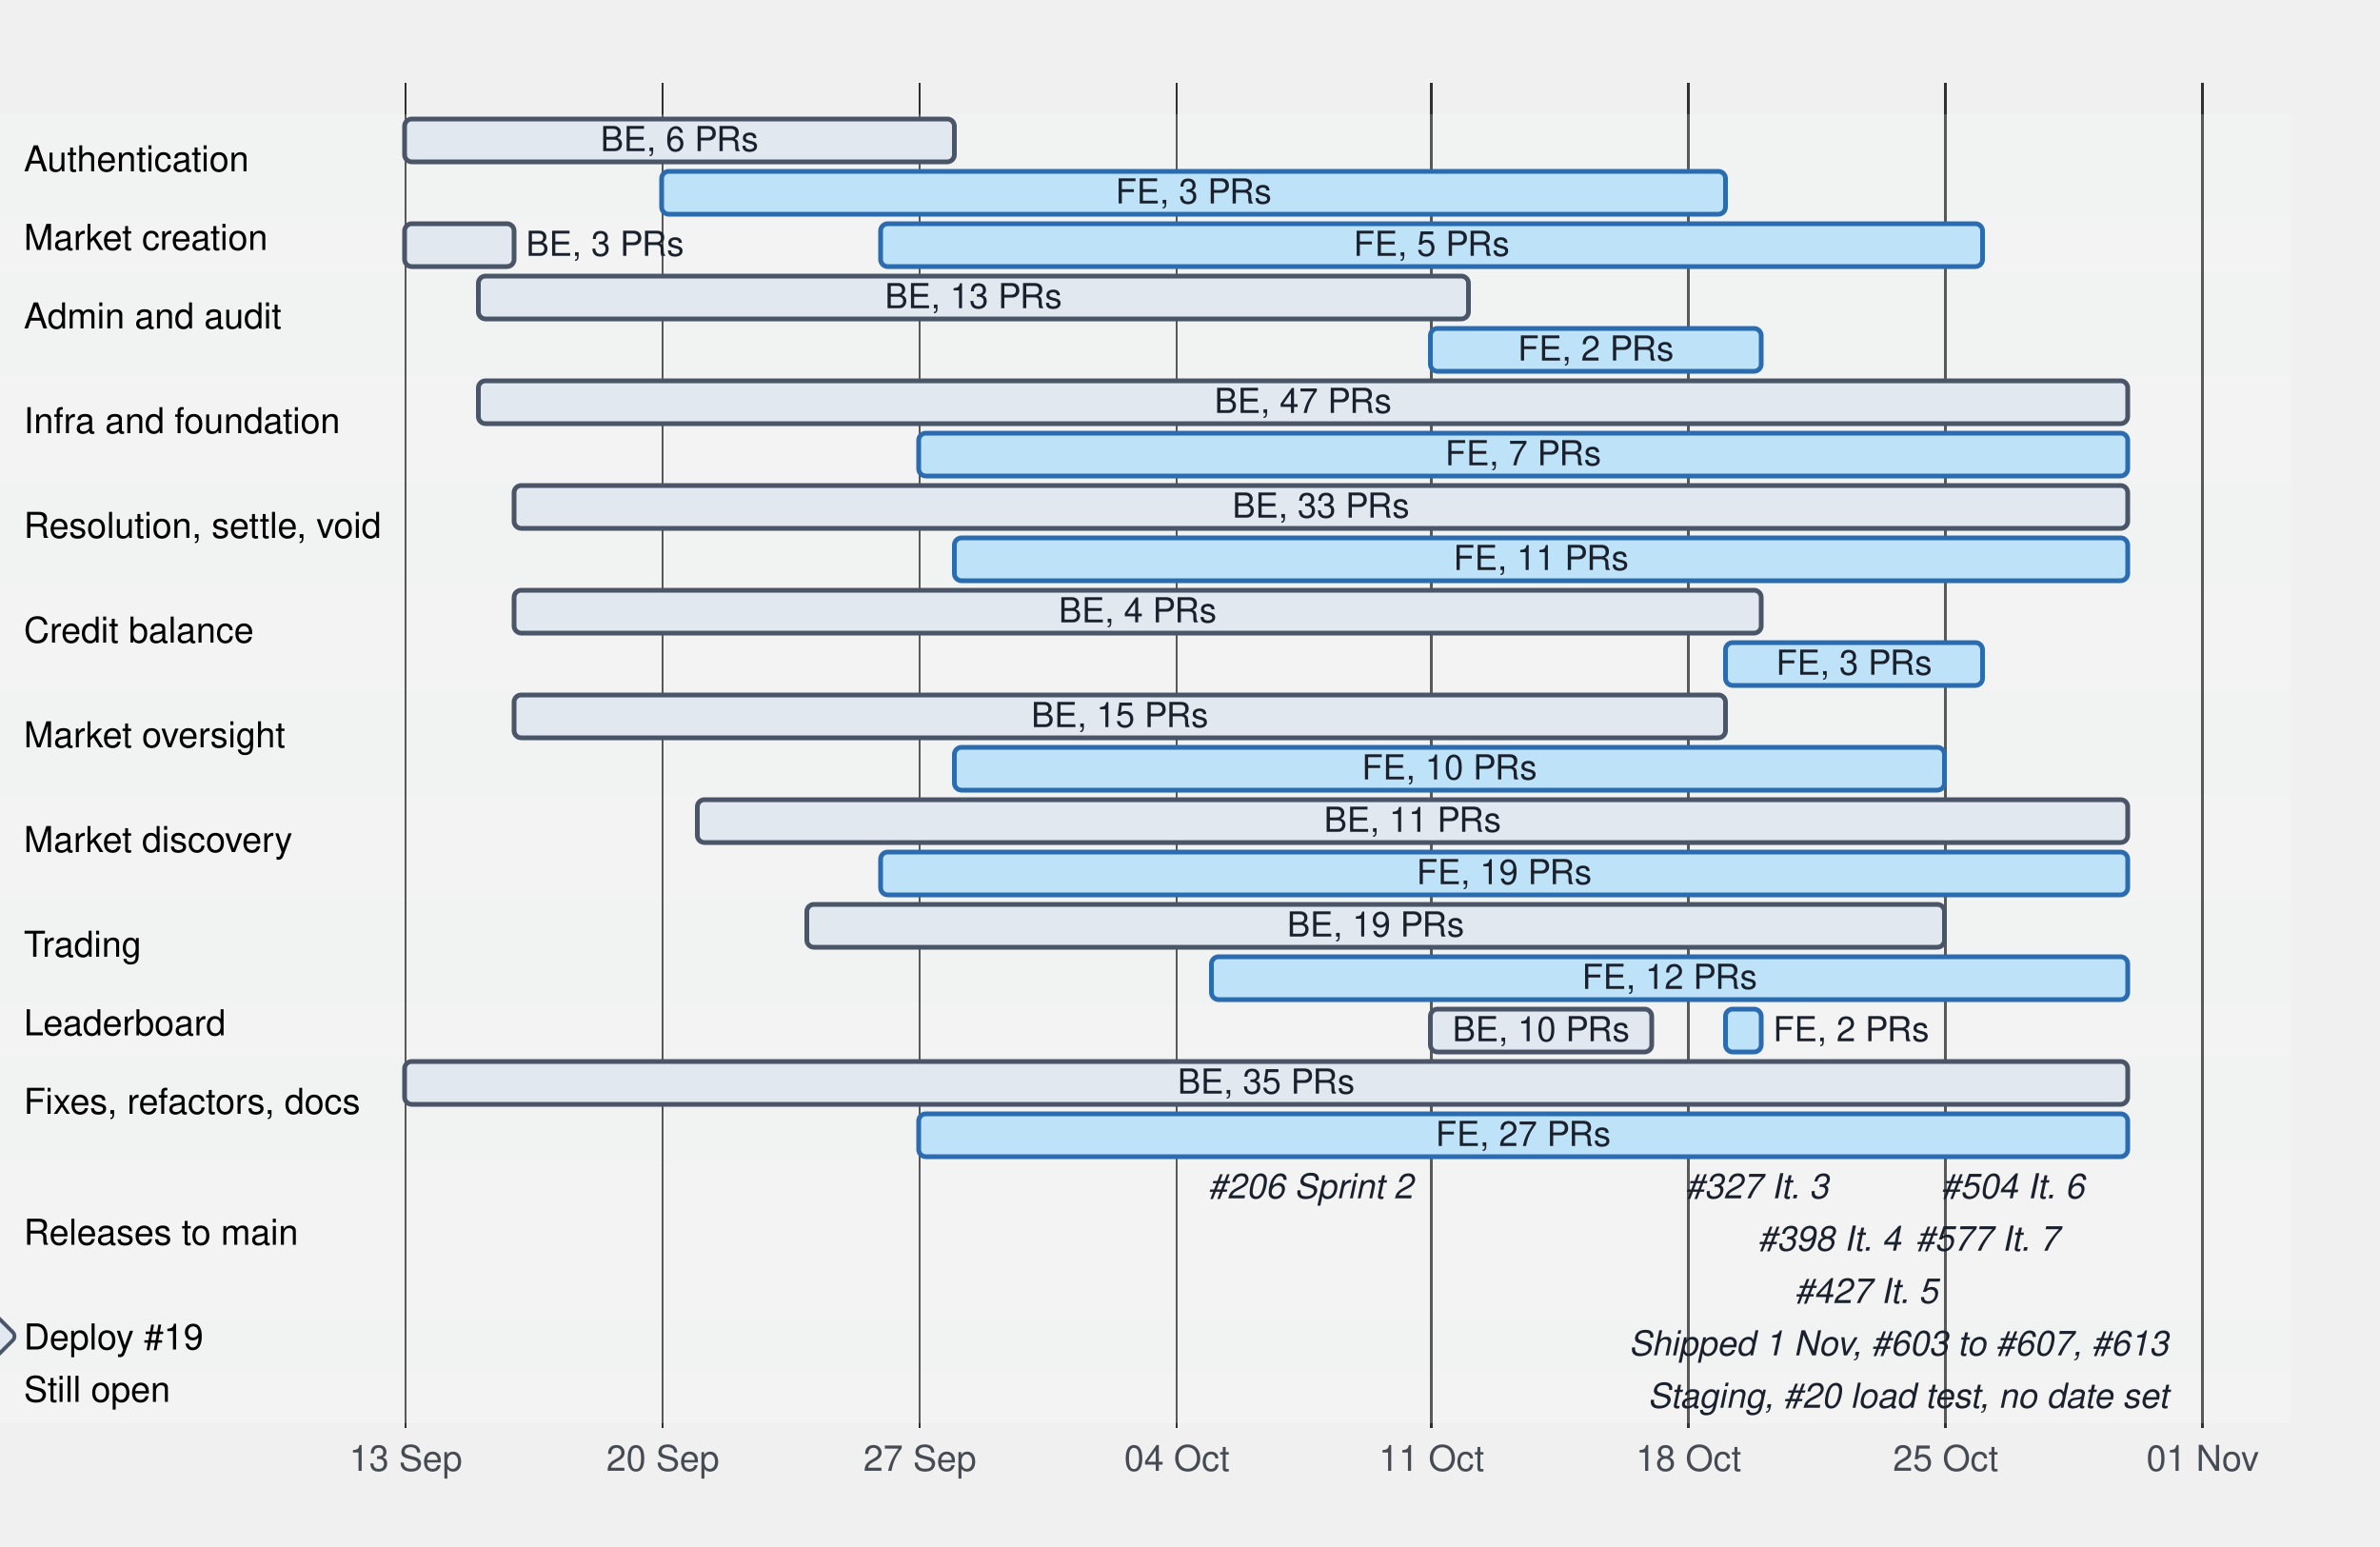
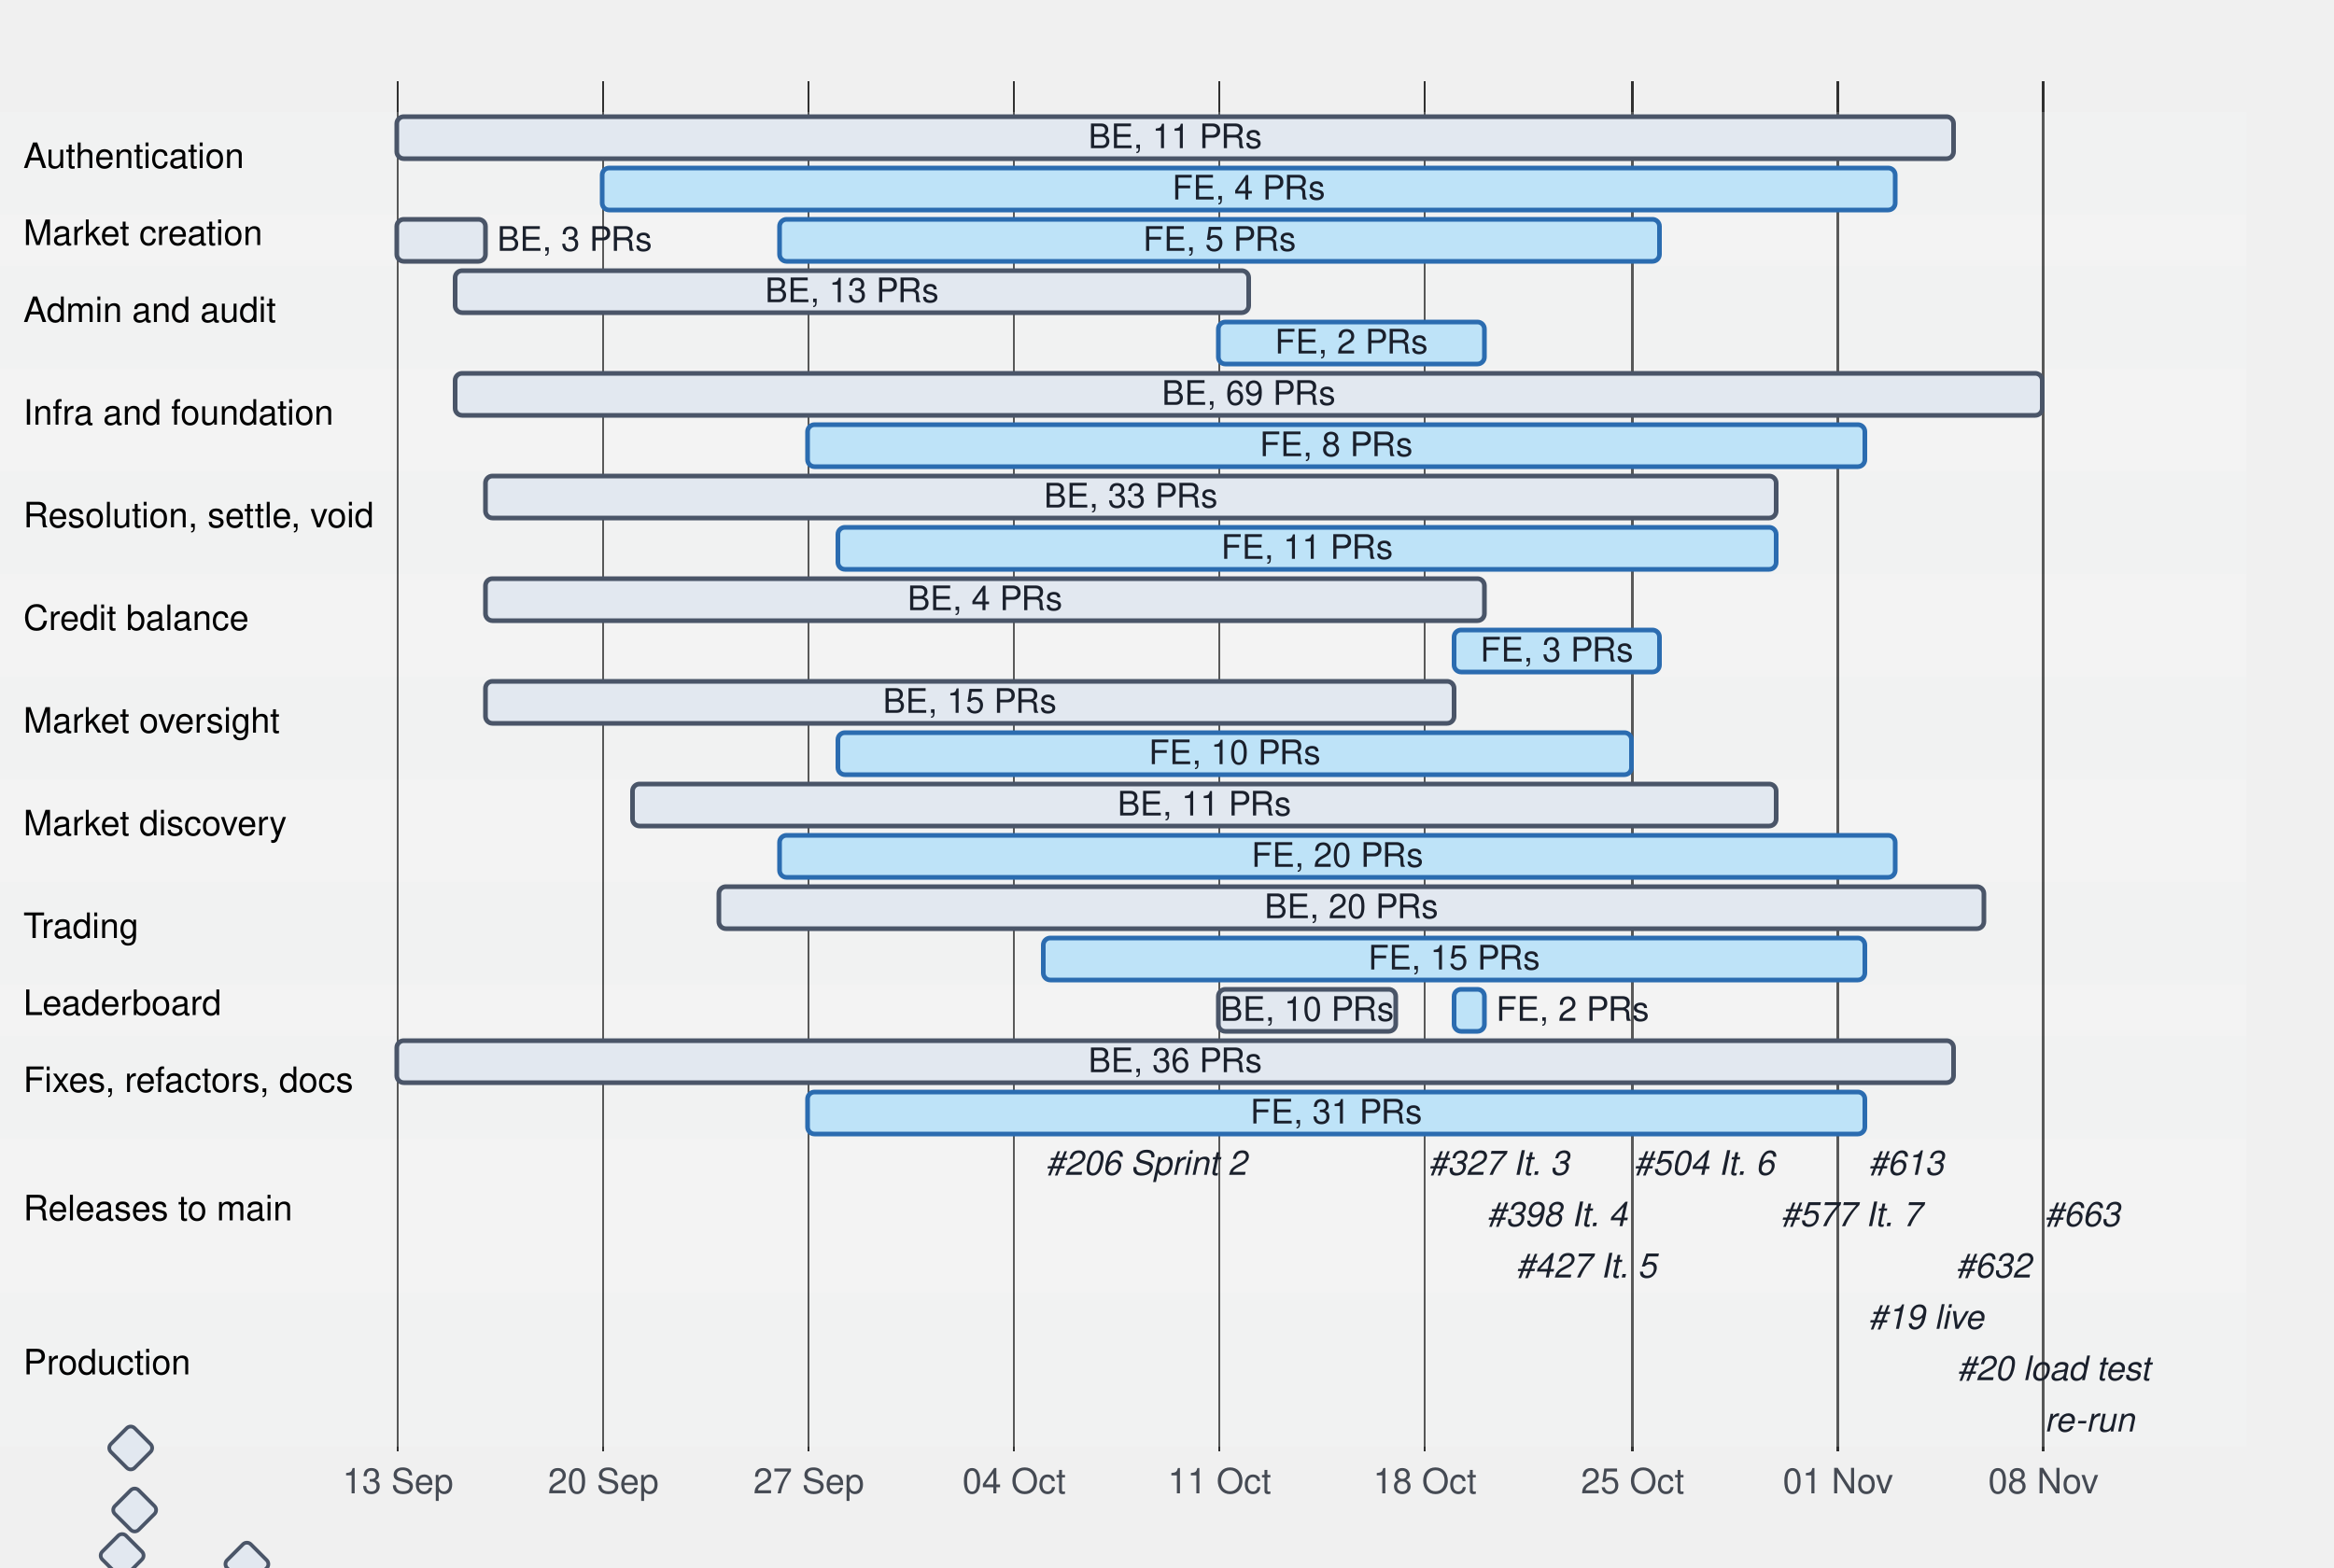
- <svg xmlns="http://www.w3.org/2000/svg" id="my-svg" width="1000" viewBox="0 0 1000 650" role="graphics-document document" aria-roledescription="gantt" style="background-color: white; max-width: 1000px; max-height: 1000px;">
+ <svg xmlns="http://www.w3.org/2000/svg" id="my-svg" width="1000" viewBox="0 0 1000 672" role="graphics-document document" aria-roledescription="gantt" style="background-color: white; max-width: 1000px; max-height: 1000px;">
  <style>#my-svg{font-family:Helvetica,Arial,sans-serif;font-size:16px;fill:#1A202C;}@keyframes edge-animation-frame{from{stroke-dashoffset:0;}}@keyframes dash{to{stroke-dashoffset:0;}}#my-svg .edge-animation-slow{stroke-dasharray:9,5!important;stroke-dashoffset:900;animation:dash 50s linear infinite;stroke-linecap:round;}#my-svg .edge-animation-fast{stroke-dasharray:9,5!important;stroke-dashoffset:900;animation:dash 20s linear infinite;stroke-linecap:round;}#my-svg .error-icon{fill:#FFFFFF;}#my-svg .error-text{fill:#000000;stroke:#000000;}#my-svg .edge-thickness-normal{stroke-width:1px;}#my-svg .edge-thickness-thick{stroke-width:3.5px;}#my-svg .edge-pattern-solid{stroke-dasharray:0;}#my-svg .edge-thickness-invisible{stroke-width:0;fill:none;}#my-svg .edge-pattern-dashed{stroke-dasharray:3;}#my-svg .edge-pattern-dotted{stroke-dasharray:2;}#my-svg .marker{fill:#4A5568;stroke:#4A5568;}#my-svg .marker.cross{stroke:#4A5568;}#my-svg svg{font-family:Helvetica,Arial,sans-serif;font-size:16px;}#my-svg p{margin:0;}#my-svg .mermaid-main-font{font-family:Helvetica,Arial,sans-serif;}#my-svg .exclude-range{fill:#eeeeee;}#my-svg .section{stroke:none;opacity:0.2;}#my-svg .section0{fill:#F7FAFC;}#my-svg .section2{fill:#F7FAFC;}#my-svg .section1,#my-svg .section3{fill:#FFFFFF;opacity:0.2;}#my-svg .sectionTitle0{fill:#000000;}#my-svg .sectionTitle1{fill:#000000;}#my-svg .sectionTitle2{fill:#000000;}#my-svg .sectionTitle3{fill:#000000;}#my-svg .sectionTitle{text-anchor:start;font-family:Helvetica,Arial,sans-serif;}#my-svg .grid .tick{stroke:#CBD5E0;opacity:0.8;shape-rendering:crispEdges;}#my-svg .grid .tick text{font-family:Helvetica,Arial,sans-serif;fill:#1A202C;}#my-svg .grid path{stroke-width:0;}#my-svg .today{fill:none;stroke:red;stroke-width:2px;}#my-svg .task{stroke-width:2;}#my-svg .taskText{text-anchor:middle;font-family:Helvetica,Arial,sans-serif;}#my-svg .taskTextOutsideRight{fill:#1A202C;text-anchor:start;font-family:Helvetica,Arial,sans-serif;}#my-svg .taskTextOutsideLeft{fill:#1A202C;text-anchor:end;}#my-svg .task.clickable{cursor:pointer;}#my-svg .taskText.clickable{cursor:pointer;fill:#003163!important;font-weight:bold;}#my-svg .taskTextOutsideLeft.clickable{cursor:pointer;fill:#003163!important;font-weight:bold;}#my-svg .taskTextOutsideRight.clickable{cursor:pointer;fill:#003163!important;font-weight:bold;}#my-svg .taskText0,#my-svg .taskText1,#my-svg .taskText2,#my-svg .taskText3{fill:#1A202C;}#my-svg .task0,#my-svg .task1,#my-svg .task2,#my-svg .task3{fill:#E2E8F0;stroke:#4A5568;}#my-svg .taskTextOutside0,#my-svg .taskTextOutside2{fill:#1A202C;}#my-svg .taskTextOutside1,#my-svg .taskTextOutside3{fill:#1A202C;}#my-svg .active0,#my-svg .active1,#my-svg .active2,#my-svg .active3{fill:#BEE3F8;stroke:#2B6CB0;}#my-svg .activeText0,#my-svg .activeText1,#my-svg .activeText2,#my-svg .activeText3{fill:#1A202C!important;}#my-svg .done0,#my-svg .done1,#my-svg .done2,#my-svg .done3{stroke:grey;fill:lightgrey;stroke-width:2;}#my-svg .doneText0,#my-svg .doneText1,#my-svg .doneText2,#my-svg .doneText3{fill:#1A202C!important;}#my-svg .doneText0.taskTextOutsideLeft,#my-svg .doneText0.taskTextOutsideRight,#my-svg .doneText1.taskTextOutsideLeft,#my-svg .doneText1.taskTextOutsideRight,#my-svg .doneText2.taskTextOutsideLeft,#my-svg .doneText2.taskTextOutsideRight,#my-svg .doneText3.taskTextOutsideLeft,#my-svg .doneText3.taskTextOutsideRight{fill:#1A202C!important;}#my-svg .crit0,#my-svg .crit1,#my-svg .crit2,#my-svg .crit3{stroke:#ff8888;fill:red;stroke-width:2;}#my-svg .activeCrit0,#my-svg .activeCrit1,#my-svg .activeCrit2,#my-svg .activeCrit3{stroke:#ff8888;fill:#BEE3F8;stroke-width:2;}#my-svg .doneCrit0,#my-svg .doneCrit1,#my-svg .doneCrit2,#my-svg .doneCrit3{stroke:#ff8888;fill:lightgrey;stroke-width:2;cursor:pointer;shape-rendering:crispEdges;}#my-svg .milestone{transform:rotate(45deg) scale(0.8,0.8);}#my-svg .milestoneText{font-style:italic;}#my-svg .doneCritText0,#my-svg .doneCritText1,#my-svg .doneCritText2,#my-svg .doneCritText3{fill:#1A202C!important;}#my-svg .doneCritText0.taskTextOutsideLeft,#my-svg .doneCritText0.taskTextOutsideRight,#my-svg .doneCritText1.taskTextOutsideLeft,#my-svg .doneCritText1.taskTextOutsideRight,#my-svg .doneCritText2.taskTextOutsideLeft,#my-svg .doneCritText2.taskTextOutsideRight,#my-svg .doneCritText3.taskTextOutsideLeft,#my-svg .doneCritText3.taskTextOutsideRight{fill:#1A202C!important;}#my-svg .vert{stroke:navy;}#my-svg .vertText{font-size:15px;text-anchor:middle;fill:navy!important;}#my-svg .activeCritText0,#my-svg .activeCritText1,#my-svg .activeCritText2,#my-svg .activeCritText3{fill:#1A202C!important;}#my-svg .titleText{text-anchor:middle;font-size:18px;fill:#000000;font-family:Helvetica,Arial,sans-serif;}#my-svg .node .neo-node{stroke:#4A5568;}#my-svg [data-look="neo"].node rect,#my-svg [data-look="neo"].cluster rect,#my-svg [data-look="neo"].node polygon{stroke:url(#my-svg-gradient);filter:drop-shadow( 1px 2px 2px rgba(185,185,185,1));}#my-svg [data-look="neo"].swimlane.cluster rect{filter:none;}#my-svg [data-look="neo"].node path{stroke:url(#my-svg-gradient);stroke-width:1px;}#my-svg [data-look="neo"].node .outer-path{filter:drop-shadow( 1px 2px 2px rgba(185,185,185,1));}#my-svg [data-look="neo"].node .neo-line path{stroke:#4A5568;filter:none;}#my-svg [data-look="neo"].node circle{stroke:url(#my-svg-gradient);filter:drop-shadow( 1px 2px 2px rgba(185,185,185,1));}#my-svg [data-look="neo"].node circle .state-start{fill:#000000;}#my-svg [data-look="neo"].icon-shape .icon{fill:url(#my-svg-gradient);filter:drop-shadow( 1px 2px 2px rgba(185,185,185,1));}#my-svg [data-look="neo"].icon-shape .icon-neo path{stroke:url(#my-svg-gradient);filter:drop-shadow( 1px 2px 2px rgba(185,185,185,1));}#my-svg .tick text{font-size:15px;}#my-svg .sectionTitle{font-size:15px;}#my-svg .taskText,#my-svg .taskTextOutsideRight,#my-svg .taskTextOutsideLeft{font-size:14.5px;}#my-svg :root{--mermaid-font-family:Helvetica,Arial,sans-serif;}</style>
  <g />
-   <g class="grid" transform="translate(170, 600)" fill="none" font-size="10" font-family="sans-serif" text-anchor="middle">
-     <path class="domain" stroke="currentColor" d="M0.5,-565V0.5H755.5V-565" />
+   <g class="grid" transform="translate(170, 622)" fill="none" font-size="10" font-family="sans-serif" text-anchor="middle">
+     <path class="domain" stroke="currentColor" d="M0.5,-587V0.5H755.5V-587" />
    <g class="tick" opacity="1" transform="translate(0.5,0)">
-       <line stroke="currentColor" y2="-565" />
+       <line stroke="currentColor" y2="-587" />
      <text fill="#000" y="3" dy="1em" stroke="none" font-size="10" style="text-anchor: middle;">13 Sep</text>
    </g>
-     <g class="tick" opacity="1" transform="translate(108.5,0)">
-       <line stroke="currentColor" y2="-565" />
+     <g class="tick" opacity="1" transform="translate(88.5,0)">
+       <line stroke="currentColor" y2="-587" />
      <text fill="#000" y="3" dy="1em" stroke="none" font-size="10" style="text-anchor: middle;">20 Sep</text>
    </g>
-     <g class="tick" opacity="1" transform="translate(216.5,0)">
-       <line stroke="currentColor" y2="-565" />
+     <g class="tick" opacity="1" transform="translate(176.5,0)">
+       <line stroke="currentColor" y2="-587" />
      <text fill="#000" y="3" dy="1em" stroke="none" font-size="10" style="text-anchor: middle;">27 Sep</text>
    </g>
-     <g class="tick" opacity="1" transform="translate(324.5,0)">
-       <line stroke="currentColor" y2="-565" />
+     <g class="tick" opacity="1" transform="translate(264.5,0)">
+       <line stroke="currentColor" y2="-587" />
      <text fill="#000" y="3" dy="1em" stroke="none" font-size="10" style="text-anchor: middle;">04 Oct</text>
    </g>
-     <g class="tick" opacity="1" transform="translate(431.5,0)">
-       <line stroke="currentColor" y2="-565" />
+     <g class="tick" opacity="1" transform="translate(352.5,0)">
+       <line stroke="currentColor" y2="-587" />
      <text fill="#000" y="3" dy="1em" stroke="none" font-size="10" style="text-anchor: middle;">11 Oct</text>
    </g>
-     <g class="tick" opacity="1" transform="translate(539.5,0)">
-       <line stroke="currentColor" y2="-565" />
+     <g class="tick" opacity="1" transform="translate(440.5,0)">
+       <line stroke="currentColor" y2="-587" />
      <text fill="#000" y="3" dy="1em" stroke="none" font-size="10" style="text-anchor: middle;">18 Oct</text>
    </g>
-     <g class="tick" opacity="1" transform="translate(647.5,0)">
-       <line stroke="currentColor" y2="-565" />
+     <g class="tick" opacity="1" transform="translate(529.5,0)">
+       <line stroke="currentColor" y2="-587" />
      <text fill="#000" y="3" dy="1em" stroke="none" font-size="10" style="text-anchor: middle;">25 Oct</text>
    </g>
-     <g class="tick" opacity="1" transform="translate(755.5,0)">
-       <line stroke="currentColor" y2="-565" />
+     <g class="tick" opacity="1" transform="translate(617.5,0)">
+       <line stroke="currentColor" y2="-587" />
      <text fill="#000" y="3" dy="1em" stroke="none" font-size="10" style="text-anchor: middle;">01 Nov</text>
+     </g>
+     <g class="tick" opacity="1" transform="translate(705.5,0)">
+       <line stroke="currentColor" y2="-587" />
+       <text fill="#000" y="3" dy="1em" stroke="none" font-size="10" style="text-anchor: middle;">08 Nov</text>
    </g>
  </g>
  <g>
    <rect x="0" y="48" width="962.5" height="22" class="section section0" />
    <rect x="0" y="92" width="962.5" height="22" class="section section1" />
    <rect x="0" y="444" width="962.5" height="22" class="section section2" />
    <rect x="0" y="114" width="962.5" height="22" class="section section2" />
    <rect x="0" y="158" width="962.5" height="22" class="section section3" />
    <rect x="0" y="202" width="962.5" height="22" class="section section0" />
    <rect x="0" y="246" width="962.5" height="22" class="section section1" />
    <rect x="0" y="290" width="962.5" height="22" class="section section2" />
    <rect x="0" y="70" width="962.5" height="22" class="section section0" />
    <rect x="0" y="334" width="962.5" height="22" class="section section3" />
    <rect x="0" y="378" width="962.5" height="22" class="section section0" />
    <rect x="0" y="356" width="962.5" height="22" class="section section3" />
    <rect x="0" y="180" width="962.5" height="22" class="section section3" />
    <rect x="0" y="466" width="962.5" height="22" class="section section2" />
    <rect x="0" y="224" width="962.5" height="22" class="section section0" />
    <rect x="0" y="312" width="962.5" height="22" class="section section2" />
    <rect x="0" y="488" width="962.5" height="22" class="section section3" />
    <rect x="0" y="400" width="962.5" height="22" class="section section0" />
    <rect x="0" y="136" width="962.5" height="22" class="section section2" />
    <rect x="0" y="422" width="962.5" height="22" class="section section1" />
    <rect x="0" y="510" width="962.5" height="22" class="section section3" />
    <rect x="0" y="532" width="962.5" height="22" class="section section3" />
    <rect x="0" y="268" width="962.5" height="22" class="section section1" />
    <rect x="0" y="554" width="962.5" height="22" class="section section0" />
-     <rect x="0" y="576" width="962.5" height="22" class="section section1" />
+     <rect x="0" y="576" width="962.5" height="22" class="section section0" />
+     <rect x="0" y="598" width="962.5" height="22" class="section section0" />
  </g>
  <g>
-     <rect id="my-svg-task1" rx="3" ry="3" x="170" y="50" width="231" height="18" transform-origin="285.5px 59px" class="task task0" />
-     <rect id="my-svg-task3" rx="3" ry="3" x="170" y="94" width="46" height="18" transform-origin="193px 103px" class="task task1" />
-     <rect id="my-svg-task21" rx="3" ry="3" x="170" y="446" width="724" height="18" transform-origin="532px 455px" class="task task2" />
-     <rect id="my-svg-task5" rx="3" ry="3" x="201" y="116" width="416" height="18" transform-origin="409px 125px" class="task task2" />
-     <rect id="my-svg-task7" rx="3" ry="3" x="201" y="160" width="693" height="18" transform-origin="547.5px 169px" class="task task3" />
-     <rect id="my-svg-task9" rx="3" ry="3" x="216" y="204" width="678" height="18" transform-origin="555px 213px" class="task task0" />
-     <rect id="my-svg-task11" rx="3" ry="3" x="216" y="248" width="524" height="18" transform-origin="478px 257px" class="task task1" />
-     <rect id="my-svg-task13" rx="3" ry="3" x="216" y="292" width="509" height="18" transform-origin="470.5px 301px" class="task task2" />
-     <rect id="my-svg-task2" rx="3" ry="3" x="278" y="72" width="447" height="18" transform-origin="501.5px 81px" class="task active0" />
-     <rect id="my-svg-task15" rx="3" ry="3" x="293" y="336" width="601" height="18" transform-origin="593.5px 345px" class="task task3" />
-     <rect id="my-svg-task17" rx="3" ry="3" x="339" y="380" width="478" height="18" transform-origin="578px 389px" class="task task0" />
-     <rect id="my-svg-task4" rx="3" ry="3" x="370" y="94" width="463" height="18" transform-origin="601.5px 103px" class="task active1" />
-     <rect id="my-svg-task16" rx="3" ry="3" x="370" y="358" width="524" height="18" transform-origin="632px 367px" class="task active3" />
-     <rect id="my-svg-task8" rx="3" ry="3" x="386" y="182" width="508" height="18" transform-origin="640px 191px" class="task active3" />
-     <rect id="my-svg-task22" rx="3" ry="3" x="386" y="468" width="508" height="18" transform-origin="640px 477px" class="task active2" />
-     <rect id="my-svg-task10" rx="3" ry="3" x="401" y="226" width="493" height="18" transform-origin="647.5px 235px" class="task active0" />
-     <rect id="my-svg-task14" rx="3" ry="3" x="401" y="314" width="416" height="18" transform-origin="609px 323px" class="task active2" />
-     <rect id="my-svg-task23" rx="3" ry="3" x="484.5" y="490" width="18" height="18" transform-origin="493.5px 499px" class="task milestone  task3" />
-     <rect id="my-svg-task18" rx="3" ry="3" x="509" y="402" width="385" height="18" transform-origin="701.5px 411px" class="task active0" />
-     <rect id="my-svg-task6" rx="3" ry="3" x="601" y="138" width="139" height="18" transform-origin="670.5px 147px" class="task active2" />
-     <rect id="my-svg-task19" rx="3" ry="3" x="601" y="424" width="93" height="18" transform-origin="647.5px 433px" class="task task1" />
-     <rect id="my-svg-task24" rx="3" ry="3" x="685" y="490" width="18" height="18" transform-origin="694px 499px" class="task milestone  task3" />
-     <rect id="my-svg-task25" rx="3" ry="3" x="715.5" y="512" width="18" height="18" transform-origin="724.5px 521px" class="task milestone  task3" />
-     <rect id="my-svg-task26" rx="3" ry="3" x="731" y="534" width="18" height="18" transform-origin="740px 543px" class="task milestone  task3" />
-     <rect id="my-svg-task12" rx="3" ry="3" x="725" y="270" width="108" height="18" transform-origin="779px 279px" class="task active1" />
-     <rect id="my-svg-task20" rx="3" ry="3" x="725" y="424" width="15" height="18" transform-origin="732.5px 433px" class="task active1" />
-     <rect id="my-svg-task28" rx="3" ry="3" x="792.5" y="490" width="18" height="18" transform-origin="801.5px 499px" class="task milestone  task3" />
-     <rect id="my-svg-task27" rx="3" ry="3" x="870" y="512" width="18" height="18" transform-origin="879px 521px" class="task milestone  task3" />
-     <rect id="my-svg-task29" rx="3" ry="3" x="916" y="556" width="18" height="18" transform-origin="925px 565px" class="task milestone  task0" />
-     <rect id="my-svg-task30" rx="3" ry="3" x="916" y="578" width="18" height="18" transform-origin="925px 587px" class="task milestone  crit1" />
-     <text id="my-svg-task1-text" font-size="13" x="285.5" y="63.5" class="taskText taskText0  width-60.46630859375">BE, 6 PRs </text>
-     <text id="my-svg-task3-text" font-size="13" x="221" y="107.5" class="taskTextOutsideRight taskTextOutside1  width-60.46630859375">BE, 3 PRs </text>
-     <text id="my-svg-task21-text" font-size="13" x="532" y="459.5" class="taskText taskText2  width-67.6962890625">BE, 35 PRs </text>
-     <text id="my-svg-task5-text" font-size="13" x="409" y="129.5" class="taskText taskText2  width-67.6962890625">BE, 13 PRs </text>
-     <text id="my-svg-task7-text" font-size="13" x="547.5" y="173.5" class="taskText taskText3  width-67.6962890625">BE, 47 PRs </text>
-     <text id="my-svg-task9-text" font-size="13" x="555" y="217.5" class="taskText taskText0  width-67.6962890625">BE, 33 PRs </text>
-     <text id="my-svg-task11-text" font-size="13" x="478" y="261.5" class="taskText taskText1  width-60.46630859375">BE, 4 PRs </text>
-     <text id="my-svg-task13-text" font-size="13" x="470.5" y="305.5" class="taskText taskText2  width-67.6962890625">BE, 15 PRs </text>
-     <text id="my-svg-task2-text" font-size="13" x="501.5" y="85.5" class="taskText taskText0 activeText0 width-59.736328125">FE, 3 PRs </text>
-     <text id="my-svg-task15-text" font-size="13" x="593.5" y="349.5" class="taskText taskText3  width-66.7314453125">BE, 11 PRs </text>
-     <text id="my-svg-task17-text" font-size="13" x="578" y="393.5" class="taskText taskText0  width-67.6962890625">BE, 19 PRs </text>
-     <text id="my-svg-task4-text" font-size="13" x="601.5" y="107.5" class="taskText taskText1 activeText1 width-59.736328125">FE, 5 PRs </text>
-     <text id="my-svg-task16-text" font-size="13" x="632" y="371.5" class="taskText taskText3 activeText3 width-66.96630859375">FE, 19 PRs </text>
-     <text id="my-svg-task8-text" font-size="13" x="640" y="195.5" class="taskText taskText3 activeText3 width-59.736328125">FE, 7 PRs </text>
-     <text id="my-svg-task22-text" font-size="13" x="640" y="481.5" class="taskText taskText2 activeText2 width-66.96630859375">FE, 27 PRs </text>
-     <text id="my-svg-task10-text" font-size="13" x="647.5" y="239.5" class="taskText taskText0 activeText0 width-66.00146484375">FE, 11 PRs </text>
-     <text id="my-svg-task14-text" font-size="13" x="609" y="327.5" class="taskText taskText2 activeText2 width-66.96630859375">FE, 10 PRs </text>
-     <text id="my-svg-task23-text" font-size="13" x="507.5" y="503.5" class="taskTextOutsideRight taskTextOutside3  milestoneText width-78.34375">#206 Sprint 2  </text>
-     <text id="my-svg-task18-text" font-size="13" x="701.5" y="415.5" class="taskText taskText0 activeText0 width-66.96630859375">FE, 12 PRs </text>
-     <text id="my-svg-task6-text" font-size="13" x="670.5" y="151.5" class="taskText taskText2 activeText2 width-59.736328125">FE, 2 PRs </text>
-     <text id="my-svg-task19-text" font-size="13" x="647.5" y="437.5" class="taskText taskText1  width-67.6962890625">BE, 10 PRs </text>
-     <text id="my-svg-task24-text" font-size="13" x="708" y="503.5" class="taskTextOutsideRight taskTextOutside3  milestoneText width-55.21875">#327 It. 3    </text>
-     <text id="my-svg-task25-text" font-size="13" x="738.5" y="525.5" class="taskTextOutsideRight taskTextOutside3  milestoneText width-55.97900390625">#398 It. 4    </text>
-     <text id="my-svg-task26-text" font-size="13" x="754" y="547.5" class="taskTextOutsideRight taskTextOutside3  milestoneText width-55.21875">#427 It. 5    </text>
-     <text id="my-svg-task12-text" font-size="13" x="779" y="283.5" class="taskText taskText1 activeText1 width-59.736328125">FE, 3 PRs </text>
-     <text id="my-svg-task20-text" font-size="13" x="745" y="437.5" class="taskTextOutsideRight taskTextOutside1 activeText1 width-59.736328125">FE, 2 PRs </text>
-     <text id="my-svg-task28-text" font-size="13" x="815.5" y="503.5" class="taskTextOutsideRight taskTextOutside3  milestoneText width-55.21875">#504 It. 6    </text>
-     <text id="my-svg-task27-text" font-size="13" x="865" y="525.5" class="taskTextOutsideLeft taskTextOutside3  milestoneText">#577 It. 7    </text>
-     <text id="my-svg-task29-text" font-size="13" x="911" y="569.5" class="taskTextOutsideLeft taskTextOutside0  milestoneText">Shipped 1 Nov, #603 to #607, #613 </text>
-     <text id="my-svg-task30-text" font-size="13" x="911" y="591.5" class="taskTextOutsideLeft taskTextOutside1  critText1 milestoneText">Staging, #20 load test, no date set </text>
+     <rect id="my-svg-task1" rx="3" ry="3" x="170" y="50" width="667" height="18" transform-origin="503.5px 59px" class="task task0" />
+     <rect id="my-svg-task3" rx="3" ry="3" x="170" y="94" width="38" height="18" transform-origin="189px 103px" class="task task1" />
+     <rect id="my-svg-task21" rx="3" ry="3" x="170" y="446" width="667" height="18" transform-origin="503.5px 455px" class="task task2" />
+     <rect id="my-svg-task5" rx="3" ry="3" x="195" y="116" width="340" height="18" transform-origin="365px 125px" class="task task2" />
+     <rect id="my-svg-task7" rx="3" ry="3" x="195" y="160" width="680" height="18" transform-origin="535px 169px" class="task task3" />
+     <rect id="my-svg-task9" rx="3" ry="3" x="208" y="204" width="553" height="18" transform-origin="484.5px 213px" class="task task0" />
+     <rect id="my-svg-task11" rx="3" ry="3" x="208" y="248" width="428" height="18" transform-origin="422px 257px" class="task task1" />
+     <rect id="my-svg-task13" rx="3" ry="3" x="208" y="292" width="415" height="18" transform-origin="415.5px 301px" class="task task2" />
+     <rect id="my-svg-task2" rx="3" ry="3" x="258" y="72" width="554" height="18" transform-origin="535px 81px" class="task active0" />
+     <rect id="my-svg-task15" rx="3" ry="3" x="271" y="336" width="490" height="18" transform-origin="516px 345px" class="task task3" />
+     <rect id="my-svg-task17" rx="3" ry="3" x="308" y="380" width="542" height="18" transform-origin="579px 389px" class="task task0" />
+     <rect id="my-svg-task4" rx="3" ry="3" x="334" y="94" width="377" height="18" transform-origin="522.5px 103px" class="task active1" />
+     <rect id="my-svg-task16" rx="3" ry="3" x="334" y="358" width="478" height="18" transform-origin="573px 367px" class="task active3" />
+     <rect id="my-svg-task8" rx="3" ry="3" x="346" y="182" width="453" height="18" transform-origin="572.5px 191px" class="task active3" />
+     <rect id="my-svg-task22" rx="3" ry="3" x="346" y="468" width="453" height="18" transform-origin="572.5px 477px" class="task active2" />
+     <rect id="my-svg-task10" rx="3" ry="3" x="359" y="226" width="402" height="18" transform-origin="560px 235px" class="task active0" />
+     <rect id="my-svg-task14" rx="3" ry="3" x="359" y="314" width="340" height="18" transform-origin="529px 323px" class="task active2" />
+     <rect id="my-svg-task23" rx="3" ry="3" x="425" y="490" width="18" height="18" transform-origin="434px 499px" class="task milestone  task3" />
+     <rect id="my-svg-task18" rx="3" ry="3" x="447" y="402" width="352" height="18" transform-origin="623px 411px" class="task active0" />
+     <rect id="my-svg-task6" rx="3" ry="3" x="522" y="138" width="114" height="18" transform-origin="579px 147px" class="task active2" />
+     <rect id="my-svg-task19" rx="3" ry="3" x="522" y="424" width="76" height="18" transform-origin="560px 433px" class="task task1" />
+     <rect id="my-svg-task24" rx="3" ry="3" x="589" y="490" width="18" height="18" transform-origin="598px 499px" class="task milestone  task3" />
+     <rect id="my-svg-task25" rx="3" ry="3" x="614" y="512" width="18" height="18" transform-origin="623px 521px" class="task milestone  task3" />
+     <rect id="my-svg-task26" rx="3" ry="3" x="626.5" y="534" width="18" height="18" transform-origin="635.5px 543px" class="task milestone  task3" />
+     <rect id="my-svg-task12" rx="3" ry="3" x="623" y="270" width="88" height="18" transform-origin="667px 279px" class="task active1" />
+     <rect id="my-svg-task20" rx="3" ry="3" x="623" y="424" width="13" height="18" transform-origin="629.5px 433px" class="task active1" />
+     <rect id="my-svg-task28" rx="3" ry="3" x="677" y="490" width="18" height="18" transform-origin="686px 499px" class="task milestone  task3" />
+     <rect id="my-svg-task27" rx="3" ry="3" x="740" y="512" width="18" height="18" transform-origin="749px 521px" class="task milestone  task3" />
+     <rect id="my-svg-task29" rx="3" ry="3" x="777.5" y="490" width="18" height="18" transform-origin="786.5px 499px" class="task milestone  task3" />
+     <rect id="my-svg-task32" rx="3" ry="3" x="777.5" y="556" width="18" height="18" transform-origin="786.5px 565px" class="task milestone  task0" />
+     <rect id="my-svg-task30" rx="3" ry="3" x="815" y="534" width="18" height="18" transform-origin="824px 543px" class="task milestone  task3" />
+     <rect id="my-svg-task33" rx="3" ry="3" x="815.5" y="578" width="18" height="18" transform-origin="824.5px 587px" class="task milestone  task0" />
+     <rect id="my-svg-task31" rx="3" ry="3" x="853" y="512" width="18" height="18" transform-origin="862px 521px" class="task milestone  task3" />
+     <rect id="my-svg-task34" rx="3" ry="3" x="853" y="600" width="18" height="18" transform-origin="862px 609px" class="task milestone  task0" />
+     <text id="my-svg-task1-text" font-size="13" x="503.5" y="63.5" class="taskText taskText0  width-66.25">BE, 11 PRs </text>
+     <text id="my-svg-task3-text" font-size="13" x="213" y="107.5" class="taskTextOutsideRight taskTextOutside1  width-59.96875">BE, 3 PRs </text>
+     <text id="my-svg-task21-text" font-size="13" x="503.5" y="459.5" class="taskText taskText2  width-67.203125">BE, 36 PRs </text>
+     <text id="my-svg-task5-text" font-size="13" x="365" y="129.5" class="taskText taskText2  width-67.203125">BE, 13 PRs </text>
+     <text id="my-svg-task7-text" font-size="13" x="535" y="173.5" class="taskText taskText3  width-67.203125">BE, 69 PRs </text>
+     <text id="my-svg-task9-text" font-size="13" x="484.5" y="217.5" class="taskText taskText0  width-67.203125">BE, 33 PRs </text>
+     <text id="my-svg-task11-text" font-size="13" x="422" y="261.5" class="taskText taskText1  width-59.96875">BE, 4 PRs </text>
+     <text id="my-svg-task13-text" font-size="13" x="415.5" y="305.5" class="taskText taskText2  width-67.203125">BE, 15 PRs </text>
+     <text id="my-svg-task2-text" font-size="13" x="535" y="85.5" class="taskText taskText0 activeText0 width-59.25">FE, 4 PRs </text>
+     <text id="my-svg-task15-text" font-size="13" x="516" y="349.5" class="taskText taskText3  width-66.25">BE, 11 PRs </text>
+     <text id="my-svg-task17-text" font-size="13" x="579" y="393.5" class="taskText taskText0  width-67.203125">BE, 20 PRs </text>
+     <text id="my-svg-task4-text" font-size="13" x="522.5" y="107.5" class="taskText taskText1 activeText1 width-59.25">FE, 5 PRs </text>
+     <text id="my-svg-task16-text" font-size="13" x="573" y="371.5" class="taskText taskText3 activeText3 width-66.46875">FE, 20 PRs </text>
+     <text id="my-svg-task8-text" font-size="13" x="572.5" y="195.5" class="taskText taskText3 activeText3 width-59.25">FE, 8 PRs </text>
+     <text id="my-svg-task22-text" font-size="13" x="572.5" y="481.5" class="taskText taskText2 activeText2 width-66.46875">FE, 31 PRs </text>
+     <text id="my-svg-task10-text" font-size="13" x="560" y="239.5" class="taskText taskText0 activeText0 width-65.515625">FE, 11 PRs </text>
+     <text id="my-svg-task14-text" font-size="13" x="529" y="327.5" class="taskText taskText2 activeText2 width-66.46875">FE, 10 PRs </text>
+     <text id="my-svg-task23-text" font-size="13" x="448" y="503.5" class="taskTextOutsideRight taskTextOutside3  milestoneText width-77.34375">#206 Sprint 2  </text>
+     <text id="my-svg-task18-text" font-size="13" x="623" y="415.5" class="taskText taskText0 activeText0 width-66.46875">FE, 15 PRs </text>
+     <text id="my-svg-task6-text" font-size="13" x="579" y="151.5" class="taskText taskText2 activeText2 width-59.25">FE, 2 PRs </text>
+     <text id="my-svg-task19-text" font-size="13" x="560" y="437.5" class="taskText taskText1  width-67.203125">BE, 10 PRs </text>
+     <text id="my-svg-task24-text" font-size="13" x="612" y="503.5" class="taskTextOutsideRight taskTextOutside3  milestoneText width-54.21875">#327 It. 3    </text>
+     <text id="my-svg-task25-text" font-size="13" x="637" y="525.5" class="taskTextOutsideRight taskTextOutside3  milestoneText width-54.21875">#398 It. 4    </text>
+     <text id="my-svg-task26-text" font-size="13" x="649.5" y="547.5" class="taskTextOutsideRight taskTextOutside3  milestoneText width-54.21875">#427 It. 5    </text>
+     <text id="my-svg-task12-text" font-size="13" x="667" y="283.5" class="taskText taskText1 activeText1 width-59.25">FE, 3 PRs </text>
+     <text id="my-svg-task20-text" font-size="13" x="641" y="437.5" class="taskTextOutsideRight taskTextOutside1 activeText1 width-59.25">FE, 2 PRs </text>
+     <text id="my-svg-task28-text" font-size="13" x="700" y="503.5" class="taskTextOutsideRight taskTextOutside3  milestoneText width-54.21875">#504 It. 6    </text>
+     <text id="my-svg-task27-text" font-size="13" x="763" y="525.5" class="taskTextOutsideRight taskTextOutside3  milestoneText width-54.21875">#577 It. 7    </text>
+     <text id="my-svg-task29-text" font-size="13" x="800.5" y="503.5" class="taskTextOutsideRight taskTextOutside3  milestoneText width-28.921875">#613          </text>
+     <text id="my-svg-task32-text" font-size="13" x="800.5" y="569.5" class="taskTextOutsideRight taskTextOutside0  milestoneText width-44.8125">#19 live      </text>
+     <text id="my-svg-task30-text" font-size="13" x="838" y="547.5" class="taskTextOutsideRight taskTextOutside3  milestoneText width-28.921875">#632          </text>
+     <text id="my-svg-task33-text" font-size="13" x="838.5" y="591.5" class="taskTextOutsideRight taskTextOutside0  milestoneText width-74.453125">#20 load test </text>
+     <text id="my-svg-task31-text" font-size="13" x="876" y="525.5" class="taskTextOutsideRight taskTextOutside3  milestoneText width-28.921875">#663          </text>
+     <text id="my-svg-task34-text" font-size="13" x="876" y="613.5" class="taskTextOutsideRight taskTextOutside0  milestoneText width-34.6875">re-run        </text>
  </g>
  <g>
    <text dy="0em" x="10" y="72" font-size="14" class="sectionTitle sectionTitle0">
      <tspan alignment-baseline="central" x="10">Authentication</tspan>
    </text>
    <text dy="0em" x="10" y="105" font-size="14" class="sectionTitle sectionTitle1">
      <tspan alignment-baseline="central" x="10">Market creation</tspan>
    </text>
    <text dy="0em" x="10" y="138" font-size="14" class="sectionTitle sectionTitle2">
      <tspan alignment-baseline="central" x="10">Admin and audit</tspan>
    </text>
    <text dy="0em" x="10" y="182" font-size="14" class="sectionTitle sectionTitle3">
      <tspan alignment-baseline="central" x="10">Infra and foundation</tspan>
    </text>
    <text dy="0em" x="10" y="226" font-size="14" class="sectionTitle sectionTitle0">
      <tspan alignment-baseline="central" x="10">Resolution, settle, void</tspan>
    </text>
    <text dy="0em" x="10" y="270" font-size="14" class="sectionTitle sectionTitle1">
      <tspan alignment-baseline="central" x="10">Credit balance</tspan>
    </text>
    <text dy="0em" x="10" y="314" font-size="14" class="sectionTitle sectionTitle2">
      <tspan alignment-baseline="central" x="10">Market oversight</tspan>
    </text>
    <text dy="0em" x="10" y="358" font-size="14" class="sectionTitle sectionTitle3">
      <tspan alignment-baseline="central" x="10">Market discovery</tspan>
    </text>
    <text dy="0em" x="10" y="402" font-size="14" class="sectionTitle sectionTitle0">
      <tspan alignment-baseline="central" x="10">Trading</tspan>
    </text>
    <text dy="0em" x="10" y="435" font-size="14" class="sectionTitle sectionTitle1">
      <tspan alignment-baseline="central" x="10">Leaderboard</tspan>
    </text>
    <text dy="0em" x="10" y="468" font-size="14" class="sectionTitle sectionTitle2">
      <tspan alignment-baseline="central" x="10">Fixes, refactors, docs</tspan>
    </text>
    <text dy="0em" x="10" y="523" font-size="14" class="sectionTitle sectionTitle3">
      <tspan alignment-baseline="central" x="10">Releases to main</tspan>
    </text>
-     <text dy="0em" x="10" y="567" font-size="14" class="sectionTitle sectionTitle0">
-       <tspan alignment-baseline="central" x="10">Deploy #19</tspan>
-     </text>
-     <text dy="0em" x="10" y="589" font-size="14" class="sectionTitle sectionTitle1">
-       <tspan alignment-baseline="central" x="10">Still open</tspan>
+     <text dy="0em" x="10" y="589" font-size="14" class="sectionTitle sectionTitle0">
+       <tspan alignment-baseline="central" x="10">Production</tspan>
    </text>
  </g>
  <text x="500" y="25" class="titleText" />
</svg>
